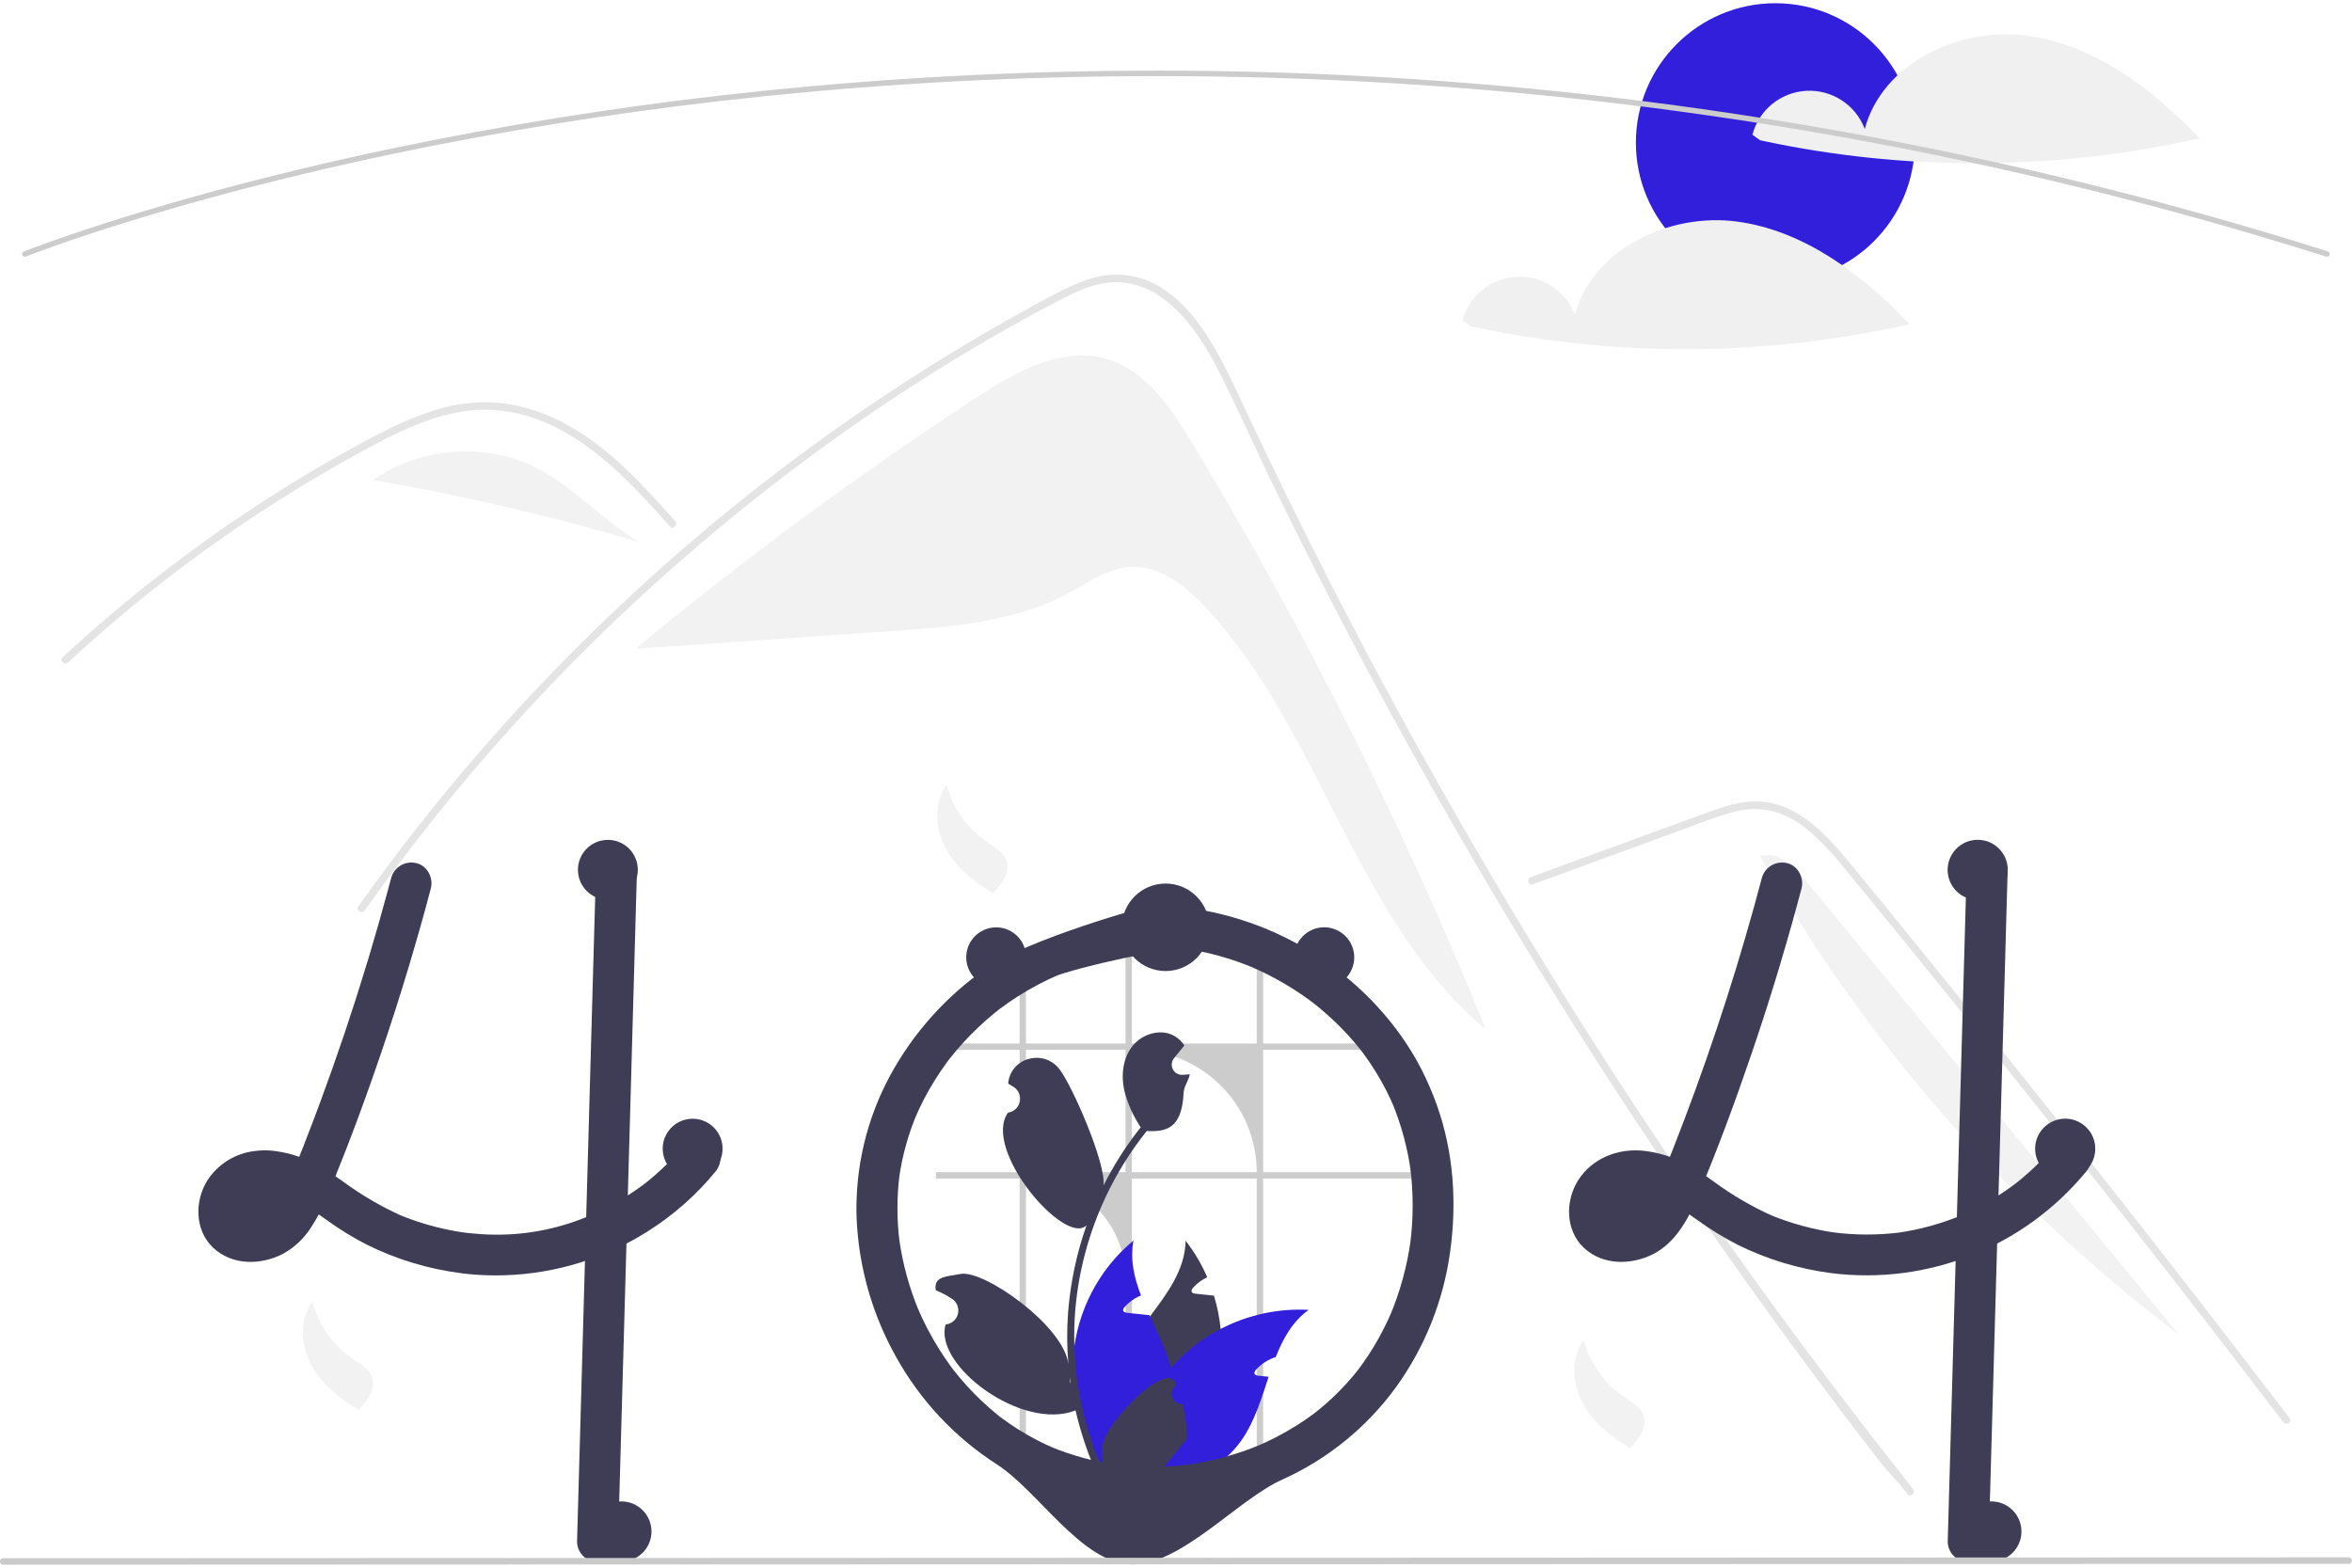
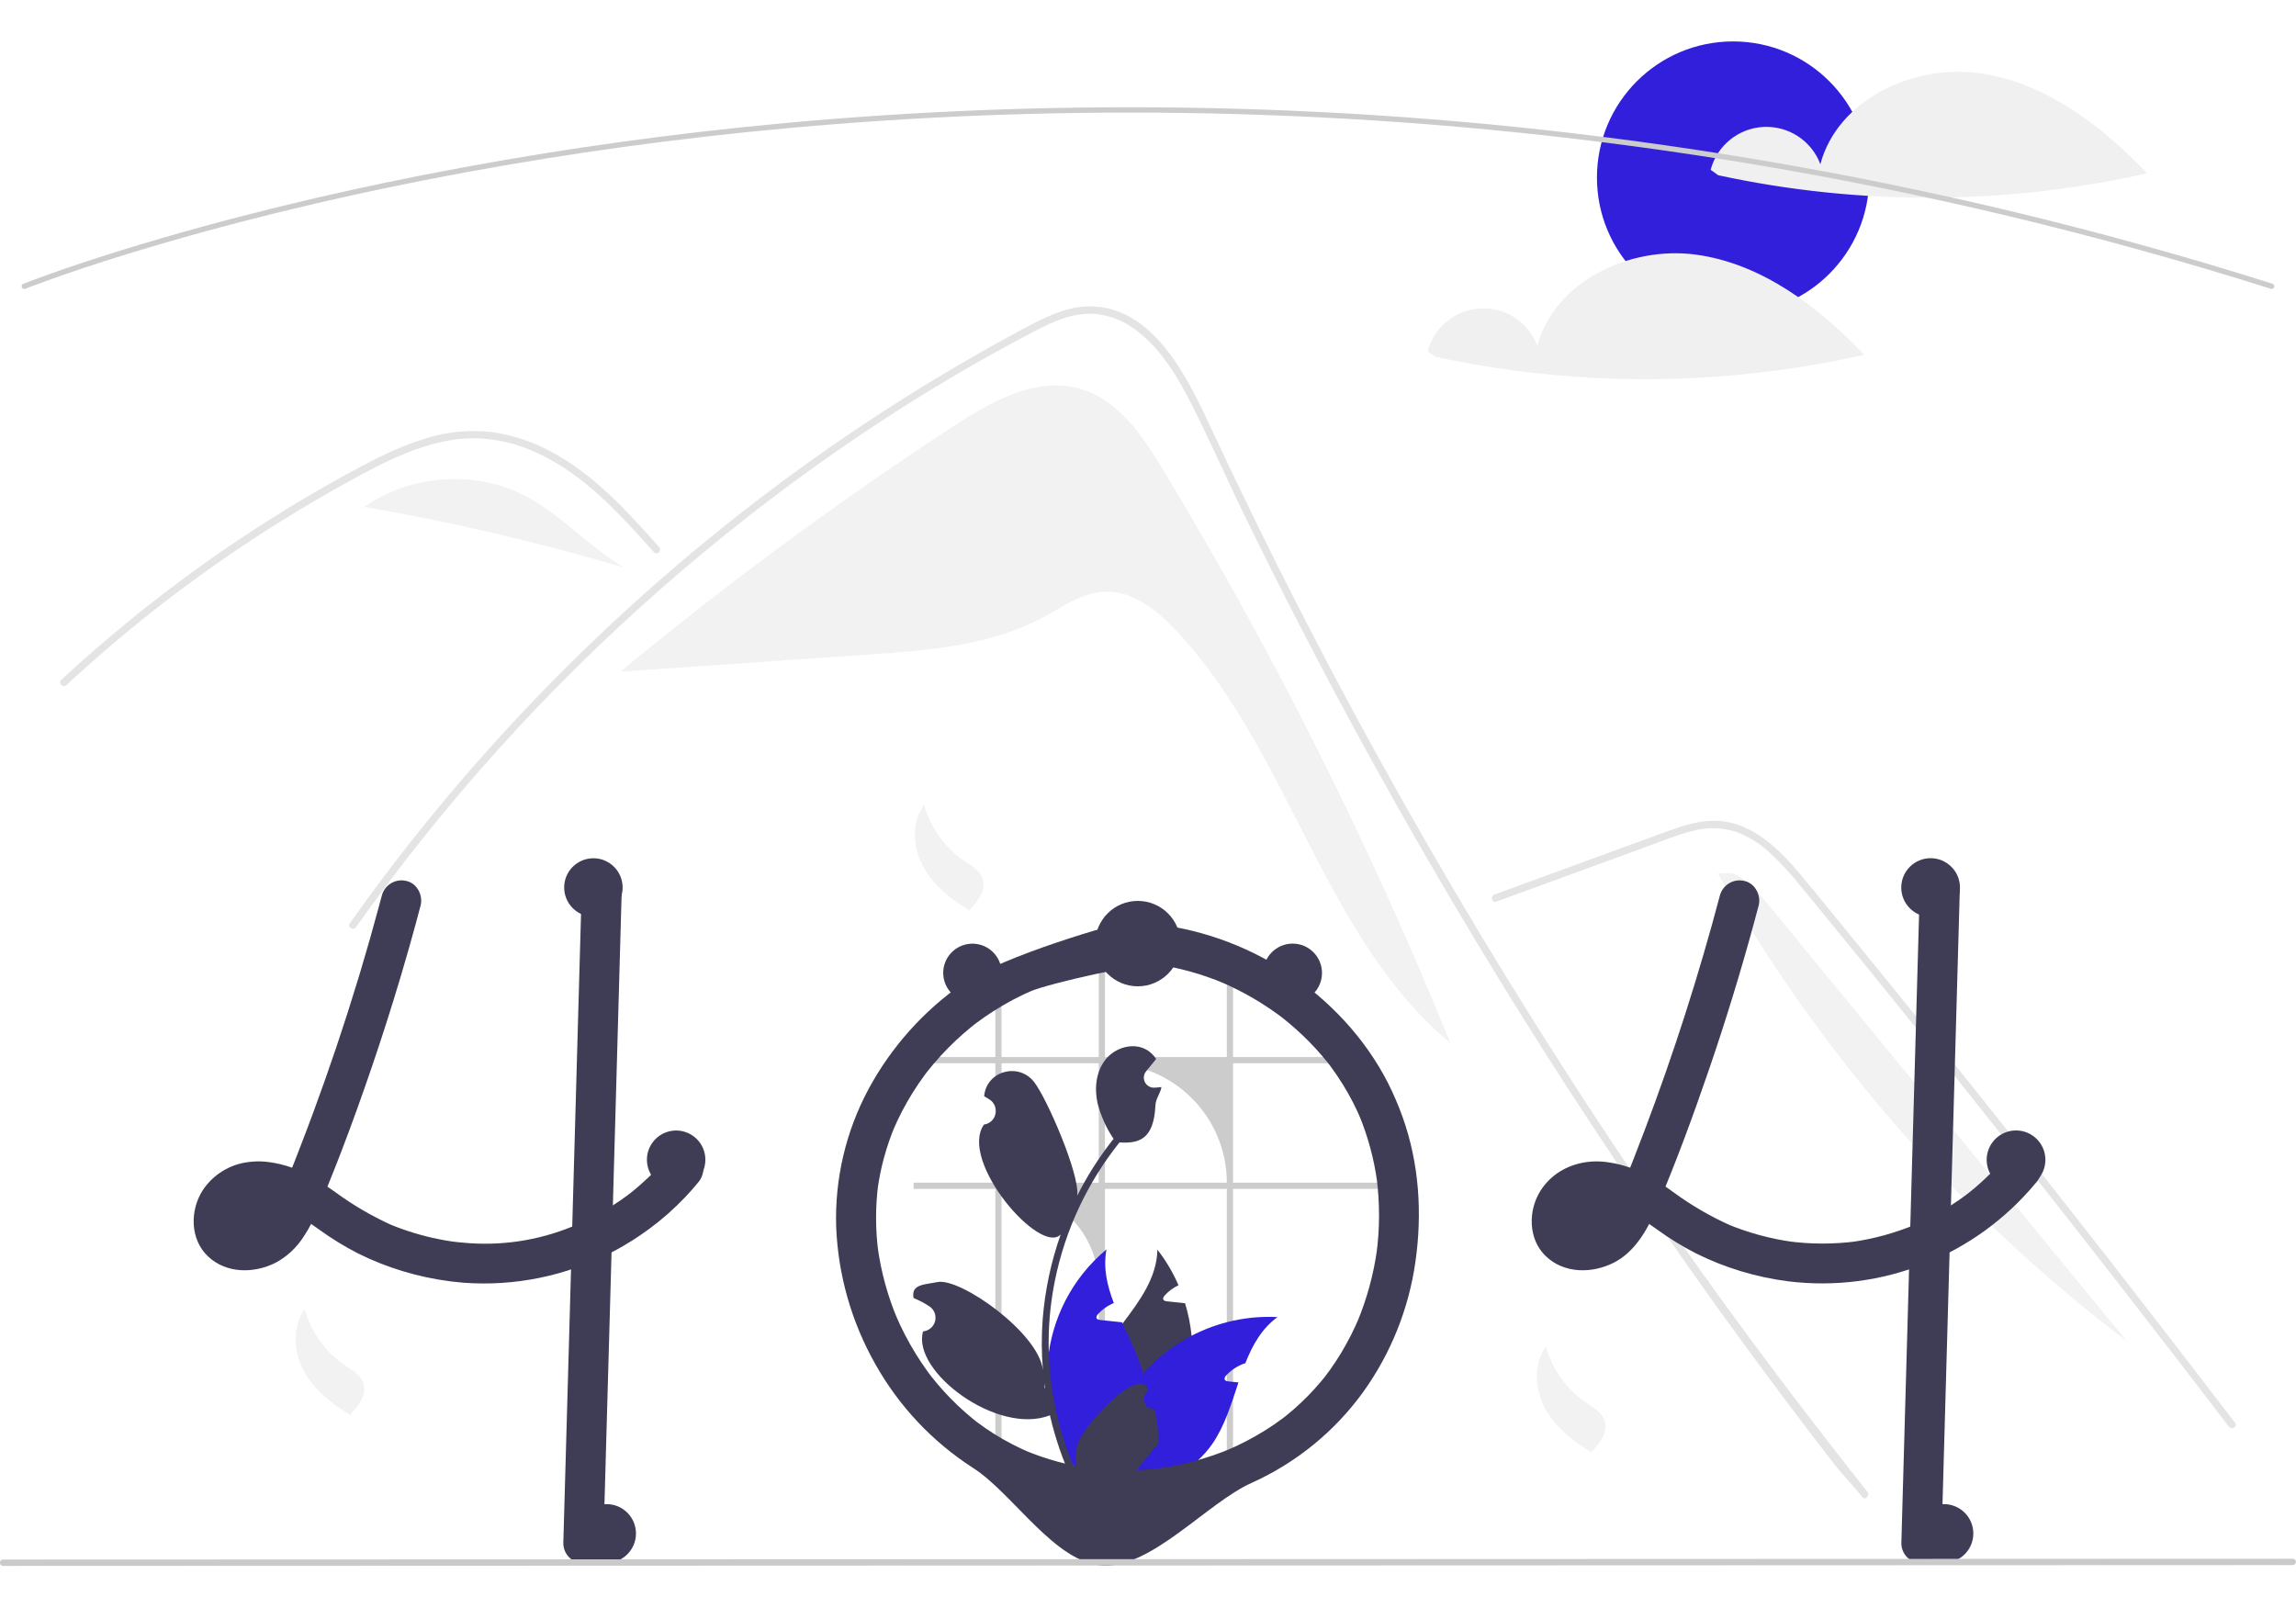
- <svg xmlns="http://www.w3.org/2000/svg" data-name="Layer 1" width="600.131" height="400.148" viewBox="0 0 860.131 571.148">
+ <svg xmlns="http://www.w3.org/2000/svg" data-name="Layer 1" width="500.131" height="350.148" viewBox="0 0 860.131 571.148">
  <path d="M605.67,324.953c-7.669-12.684-16.757-26.228-30.99-30.37-16.482-4.796-33.413,4.732-47.775,14.135a1392.157,1392.157,0,0,0-123.893,91.283l.043.492q46.226-3.188,92.451-6.376c22.265-1.535,45.296-3.283,64.972-13.816,7.467-3.997,14.745-9.336,23.206-9.708,10.512-.462,19.677,6.879,26.88,14.549,42.607,45.371,54.937,114.754,102.738,154.616A1516.995,1516.995,0,0,0,605.67,324.953Z" transform="translate(-169.9343 -164.426)" fill="#f2f2f2" />
  <path d="M867.571,709.781c-4.712-5.95-6.637-7.343-11.285-13.348q-56.764-73.416-106.708-151.792-33.924-53.23-64.483-108.504-14.549-26.278-28.3-52.969-10.67-20.695-20.865-41.638c-1.944-3.988-3.832-7.994-5.711-12.009-4.428-9.442-8.773-18.93-13.439-28.244-5.317-10.616-11.789-21.745-21.553-28.877a29.405,29.405,0,0,0-15.319-5.895c-7.948-.513-15.282,2.769-22.176,6.353-50.439,26.301-97.659,59.276-140.37,96.798A730.778,730.778,0,0,0,303.322,496.247c-1.008,1.439-3.392.064-2.374-1.384q6.009-8.498,12.257-16.813A734.817,734.817,0,0,1,500.805,303.064q18.248-11.826,37.183-22.542c6.362-3.603,12.752-7.16,19.251-10.497,6.371-3.273,13.137-6.215,20.416-6.325,24.77-.385,37.595,27.667,46.405,46.542q4.153,8.911,8.406,17.766,16.075,33.621,33.387,66.628,10.685,20.379,21.837,40.52,34.707,62.718,73.779,122.897c34.506,53.143,68.737,100.089,108.046,149.785C870.596,709.213,868.662,711.175,867.571,709.781Z" transform="translate(-169.9343 -164.426)" fill="#e4e4e4" />
  <path d="M414.916,355.804c-1.439-1.604-2.869-3.209-4.318-4.813-11.422-12.633-23.679-25.118-39.364-32.361a57.11,57.11,0,0,0-23.927-5.546c-8.562.028-16.932,2.273-24.843,5.418-3.74,1.494-7.398,3.19-11.001,4.996-4.116,2.072-8.159,4.281-12.183,6.509q-11.331,6.27-22.368,13.091-21.961,13.572-42.546,29.216-10.671,8.113-20.902,16.758-9.516,8.031-18.646,16.492c-1.302,1.201-3.245-.743-1.944-1.943,1.604-1.494,3.227-2.979,4.85-4.446q6.875-6.215,13.971-12.193,12.939-10.918,26.549-20.993,21.163-15.676,43.783-29.225,11.304-6.765,22.918-12.963c2.338-1.247,4.703-2.466,7.096-3.621a113.116,113.116,0,0,1,16.868-6.866,60.006,60.006,0,0,1,25.476-2.503,66.327,66.327,0,0,1,23.505,8.131c15.401,8.608,27.346,21.919,38.97,34.909C418.033,355.171,416.099,357.124,414.916,355.804Z" transform="translate(-169.9343 -164.426)" fill="#e4e4e4" />
  <path d="M730.477,486.711l36.905-13.498,18.323-6.702c5.968-2.183,11.921-4.667,18.09-6.23a28.539,28.539,0,0,1,16.374.209,37.738,37.738,0,0,1,12.771,7.917,103.64,103.64,0,0,1,10.475,11.186c3.989,4.794,7.92,9.639,11.868,14.467q24.441,29.891,48.563,60.041,24.121,30.15,47.92,60.556,23.857,30.48,47.385,61.216,2.882,3.765,5.76,7.534c1.06,1.388,3.449.02,2.375-1.388Q983.582,650.974,959.549,620.184q-24.092-30.864-48.516-61.466-24.424-30.601-49.179-60.937-6.167-7.558-12.354-15.099c-3.48-4.241-6.92-8.527-10.736-12.474-7.005-7.245-15.758-13.648-26.234-13.822-6.16-.102-12.121,1.852-17.844,3.923-6.17,2.232-12.325,4.506-18.486,6.759l-37.163,13.592-9.291,3.398c-1.649.603-.937,3.262.731,2.652Z" transform="translate(-169.9343 -164.426)" fill="#e4e4e4" />
  <path d="M366.377,334.526c-18.754-9.639-42.771-7.751-60.005,4.291a855.847,855.847,0,0,1,97.371,22.726C390.46,353.759,380.07,341.563,366.377,334.526Z" transform="translate(-169.9343 -164.426)" fill="#f2f2f2" />
  <path d="M306.188,338.784l-3.61,2.935c1.221-1.027,2.491-1.99,3.795-2.901C306.311,338.807,306.249,338.795,306.188,338.784Z" transform="translate(-169.9343 -164.426)" fill="#f2f2f2" />
  <path d="M831.549,486.846c-3.633-4.422-7.56-9.052-12.994-10.848l-5.073.2A575.436,575.436,0,0,0,966.749,651.418Q899.149,569.132,831.549,486.846Z" transform="translate(-169.9343 -164.426)" fill="#f2f2f2" />
  <path d="M516.084,450.367A37.481,37.481,0,0,0,531.015,471.325c2.82,1.92,6.157,3.762,7.122,7.035a8.379,8.379,0,0,1-.874,6.15,24.884,24.884,0,0,1-3.861,5.041l-.137.512c-6.998-4.147-13.656-9.393-17.522-16.551s-4.406-16.539.341-23.145" transform="translate(-169.9343 -164.426)" fill="#f2f2f2" />
  <path d="M749.084,653.367A37.481,37.481,0,0,0,764.015,674.325c2.82,1.92,6.157,3.762,7.122,7.035a8.379,8.379,0,0,1-.874,6.15,24.884,24.884,0,0,1-3.861,5.041l-.137.512c-6.998-4.147-13.656-9.393-17.522-16.551s-4.406-16.539.341-23.145" transform="translate(-169.9343 -164.426)" fill="#f2f2f2" />
  <path d="M284.084,639.367A37.481,37.481,0,0,0,299.015,660.325c2.82,1.92,6.157,3.762,7.122,7.035a8.379,8.379,0,0,1-.874,6.15,24.884,24.884,0,0,1-3.861,5.041l-.137.512c-6.998-4.147-13.656-9.393-17.522-16.551s-4.406-16.539.341-23.145" transform="translate(-169.9343 -164.426)" fill="#f2f2f2" />
  <circle cx="649.249" cy="51" r="51" fill="#321fdb" />
  <path d="M911.219,176.296c-24.717-3.341-52.935,10.019-59.341,34.124a21.597,21.597,0,0,0-41.094,2.109l2.83,2.027a372.275,372.275,0,0,0,160.659-.726C957.079,195.76,935.935,179.637,911.219,176.296Z" transform="translate(-169.9343 -164.426)" fill="#f0f0f0" />
  <path d="M805.219,244.296c-24.717-3.341-52.935,10.019-59.341,34.124a21.597,21.597,0,0,0-41.094,2.109l2.83,2.027a372.275,372.275,0,0,0,160.659-.726C851.079,263.76,829.935,247.637,805.219,244.296Z" transform="translate(-169.9343 -164.426)" fill="#f0f0f0" />
  <path d="M1020.946,257.154a.982.982,0,0,1-.302-.047C756.237,173.489,523.199,184.424,374.264,208.321c-20.269,3.251-40.591,7.006-60.404,11.161-5.058,1.06-10.306,2.195-15.597,3.378-6.319,1.407-12.554,2.856-18.532,4.306q-3.873.917-7.595,1.849c-3.758.928-7.572,1.895-11.66,2.957-4.568,1.178-9.209,2.413-13.797,3.672a.442.442,0,0,1-.051.015l0.0.001c-5.183,1.415-10.338,2.871-15.323,4.325-2.698.779-5.304,1.548-7.799,2.307-.279.077-.526.151-.776.228l-.536.163c-.311.095-.617.188-.924.275l-.02.006 0.0.001-.812.252c-.968.293-1.912.579-2.841.864-24.545,7.566-38.038,12.949-38.171,13.002a1,1,0,1,1-.744-1.856c.134-.053,13.693-5.463,38.328-13.058.932-.286,1.879-.572,2.85-.866l.754-.234c.026-.01.052-.018.078-.025.305-.087.61-.18.919-.273l.537-.163c.268-.081.531-.161.801-.235,2.479-.754,5.093-1.524,7.798-2.307,4.987-1.455,10.147-2.911,15.334-4.328.016-.006.033-.01.049-.015v-.001c4.604-1.263,9.263-2.503,13.845-3.685,4.094-1.063,7.915-2.032,11.68-2.962q3.738-.93,7.609-1.853c5.985-1.451,12.233-2.902,18.563-4.312,5.299-1.184,10.556-2.322,15.622-3.383,19.843-4.162,40.198-7.923,60.497-11.179C523.096,182.415,756.467,171.463,1021.246,255.201a1.0 1,0,0,1-.301,1.953Z" transform="translate(-169.9343 -164.426)" fill="#ccc" />
  <path d="M432.923,584.266a6.729,6.729,0,0,0-1.7-2.67,6.43,6.43,0,0,0-.92-.71c-2.61-1.74-6.51-2.13-8.99,0a5.81,5.81,0,0,0-.69.71q-1.11,1.365-2.28,2.67c-1.28,1.46-2.59,2.87-3.96,4.24-.39.38-.78.77-1.18,1.15-.23.23-.46.45-.69.67-.88.84-1.78,1.65-2.69,2.45-.48.43-.96.85-1.45,1.26-.73.61-1.46,1.22-2.2,1.81-.07.05-.14.1-.21.16-.02.01-.03.03-.05.04-.01,0-.02,0-.03.02a.179.179,0,0,0-.07.05c-.22.15-.37.25-.48.34.04-.02.08-.05.12-.07-.18.14-.37.28-.55.42-1.75,1.29-3.54,2.53-5.37,3.69a99.21,99.21,0,0,1-14.22,7.55c-.33.13-.67.27-1.01.4a85.97,85.97,0,0,1-40.85,6.02q-2.13-.165-4.26-.45c-1.64-.24-3.27-.53-4.89-.86a97.932,97.932,0,0,1-18.02-5.44,118.652,118.652,0,0,1-20.66-12.12c-1-.71-2.01-1.42-3.02-2.11,1.15-2.82,2.28-5.64,3.38-8.48.55-1.37,1.08-2.74,1.6-4.12,4.09-10.63,7.93-21.36,11.61-32.13q5.58-16.365,10.53-32.92.51-1.68.99-3.36,2.595-8.745,4.98-17.53c.15-.57.31-1.13.45-1.7q.69-2.52,1.35-5.04c1-3.79-1.26-8.32-5.24-9.23a7.634,7.634,0,0,0-9.22,5.24c-.43,1.62-.86,3.23-1.3,4.85q-3.165,11.745-6.66,23.41-.51,1.68-1.02,3.36-7.71,25.41-16.93,50.31-1.11,3.015-2.25,6.01c-.37.98-.74,1.96-1.12,2.94-.73,1.93-1.48,3.86-2.23,5.79-.43,1.13-.87,2.26-1.31,3.38-.29.71-.57,1.42-.85,2.12a41.809,41.809,0,0,0-8.81-2.12l-.48-.06a27.397,27.397,0,0,0-7.01.06,23.914,23.914,0,0,0-17.24,10.66c-4.77,7.51-4.71,18.25,1.98,24.63,6.89,6.57,17.32,6.52,25.43,2.41a28.351,28.351,0,0,0,10.52-9.86,50.569,50.569,0,0,0,2.74-4.65c.21.14.42.28.63.43.8.56,1.6,1.13,2.39,1.69a111.738,111.738,0,0,0,14.51,8.91,108.359,108.359,0,0,0,34.62,10.47c.27.03.53.07.8.1,1.33.17,2.67.3,4.01.41a103.782,103.782,0,0,0,55.58-11.36q2.175-1.125,4.31-2.36,3.315-1.92,6.48-4.08c1.15-.78,2.27-1.57,3.38-2.4a101.042,101.042,0,0,0,13.51-11.95q2.355-2.475,4.51-5.11a8.061,8.061,0,0,0,2.2-5.3A7.564,7.564,0,0,0,432.923,584.266Zm-165.59,23.82c.21-.15.42-.31.62-.47C267.893,607.766,267.603,607.936,267.333,608.086Zm3.21-3.23c-.23.26-.44.52-.67.78a23.366,23.366,0,0,1-2.25,2.2c-.11.1-.23.2-.35.29a.01.01,0,0,0-.01.01,3.804,3.804,0,0,0-.42.22q-.645.39-1.32.72a17.005,17.005,0,0,1-2.71.75,16.799,16.799,0,0,1-2.13.02h-.02a14.823,14.823,0,0,1-1.45-.4c-.24-.12-.47-.26-.7-.4-.09-.08-.17-.16-.22-.21a2.44,2.44,0,0,1-.27-.29.01.01,0,0,0-.01-.01c-.11-.2-.23-.4-.34-.6a.031.031,0,0,1-.01-.02c-.08-.25-.15-.51-.21-.77a12.511,12.511,0,0,1,.01-1.37,13.467,13.467,0,0,1,.54-1.88,11.068,11.068,0,0,1,.69-1.26c.02-.04.12-.2.23-.38.01-.01.01-.01.01-.02.15-.17.3-.35.46-.51.27-.3.56-.56.85-.83a18.022,18.022,0,0,1,1.75-1.01,19.481,19.481,0,0,1,2.93-.79,24.989,24.989,0,0,1,4.41.04,30.301,30.301,0,0,1,4.1,1.01,36.945,36.945,0,0,1-2.77,4.54C270.623,604.746,270.583,604.806,270.543,604.856Zm-11.12-3.29a2.18,2.18,0,0,1-.31.39A1.409,1.409,0,0,1,259.423,601.566Z" transform="translate(-169.9343 -164.426)" fill="#3f3d56" />
  <path d="M402.863,482.136q-.135,4.71-.27,9.42-.285,10.455-.59,20.92-.315,11.775-.66,23.54-.165,6.075-.34,12.15-.465,16.365-.92,32.72c-.03,1.13-.07,2.25-.1,3.38q-.225,8.115-.45,16.23-.255,8.805-.5,17.61-.18,6.6-.37,13.21-1.35,47.895-2.7,95.79a7.648,7.648,0,0,1-7.5,7.5,7.561,7.561,0,0,1-7.5-7.5q.75-26.94,1.52-53.88.675-24.36,1.37-48.72.225-8.025.45-16.06.345-12.09.68-24.18c.03-1.13.07-2.25.1-3.38.02-.99.05-1.97.08-2.96q.66-23.475,1.32-46.96.27-9.24.52-18.49.3-10.545.6-21.08c.09-3.09.17-6.17.26-9.26a7.648,7.648,0,0,1,7.5-7.5A7.561,7.561,0,0,1,402.863,482.136Z" transform="translate(-169.9343 -164.426)" fill="#3f3d56" />
  <path d="M814.291,484.217a893.238,893.238,0,0,1-28.161,87.941c-3.007,7.946-6.083,15.877-9.371,23.712l.756-1.792a54.583,54.583,0,0,1-5.59,10.612q-.229.321-.467.636,1.166-1.49.443-.589c-.254.301-.505.602-.768.895a23.664,23.664,0,0,1-2.249,2.203q-.301.258-.612.504l.938-.729c-.109.257-.873.597-1.111.743a18.254,18.254,0,0,1-2.405,1.219l1.792-.756a19.086,19.086,0,0,1-4.231,1.161l1.994-.268a17.021,17.021,0,0,1-4.298.046l1.994.268a14.002,14.002,0,0,1-3.405-.917l1.792.756a12.012,12.012,0,0,1-1.679-.896c-.271-.177-1.105-.809-.015.025,1.133.866.146.074-.088-.156-.194-.192-.37-.4-.56-.595-.882-.905.996,1.557.397.499a18.182,18.182,0,0,1-.878-1.637l.756,1.792a11.925,11.925,0,0,1-.728-2.651l.268,1.994a13.651,13.651,0,0,1-.003-3.405l-.268,1.994a15.964,15.964,0,0,1,.995-3.68l-.756,1.792a16.729,16.729,0,0,1,1.178-2.298,6.729,6.729,0,0,1,.729-1.071c.049.016-1.269,1.513-.569.757.183-.198.354-.406.539-.602.296-.314.614-.601.926-.898,1.045-.994-1.462.966-.257.179a19.049,19.049,0,0,1,2.749-1.499l-1.792.756a20.311,20.311,0,0,1,4.995-1.34l-1.994.268a25.628,25.628,0,0,1,6.461.076l-1.994-.268a33.211,33.211,0,0,1,7.892,2.22l-1.792-.756c5.39,2.314,10.163,5.749,14.928,9.118a111.95,111.95,0,0,0,14.506,8.906,108.388,108.388,0,0,0,34.622,10.474,103.933,103.933,0,0,0,92.586-36.752,8.078,8.078,0,0,0,2.197-5.303,7.632,7.632,0,0,0-2.197-5.303c-2.752-2.526-7.949-3.239-10.607,0a95.636,95.636,0,0,1-8.107,8.727q-2.017,1.914-4.142,3.71-1.214,1.026-2.461,2.011c-.393.311-1.619,1.138.263-.197-.431.306-.845.64-1.271.955a99.269,99.269,0,0,1-20.332,11.565l1.792-.756a96.836,96.836,0,0,1-24.171,6.622l1.994-.268a97.643,97.643,0,0,1-25.754-.038l1.994.268a99.8,99.8,0,0,1-24.857-6.77l1.792.756a116.025,116.025,0,0,1-21.736-12.591,86.877,86.877,0,0,0-11.113-6.994,42.824,42.824,0,0,0-14.438-4.389c-9.439-1.111-19.057,2.566-24.246,10.72-4.776,7.505-4.714,18.244,1.974,24.625,6.888,6.572,17.318,6.517,25.436,2.406,7.817-3.959,12.513-12.185,15.815-19.942,7.431-17.455,14.01-35.314,20.14-53.263q9.097-26.637,16.499-53.813.917-3.366,1.807-6.739c1.001-3.789-1.261-8.32-5.238-9.226a7.633,7.633,0,0,0-9.226,5.238Z" transform="translate(-169.9343 -164.426)" fill="#3f3d56" />
  <path d="M889.124,482.136l-2.7,95.793-2.685,95.294-1.518,53.884a7.565,7.565,0,0,0,7.5,7.5,7.649,7.649,0,0,0,7.5-7.5l2.7-95.793,2.685-95.294,1.518-53.884a7.565,7.565,0,0,0-7.5-7.5,7.649,7.649,0,0,0-7.5,7.5Z" transform="translate(-169.9343 -164.426)" fill="#3f3d56" />
  <path d="M629.526,700.361h2.329V594.319h54.329v-2.323H631.855V547.252H673.81q-.923-1.173-1.899-2.317H631.855V515.382c-.77-.328-1.547-.645-2.329-.944V544.935h-45.652V507.07c-.782.036-1.553.09-2.329.155v37.71h-36.42V516.684c-.782.346-1.553.711-2.317,1.093V544.935h-30.616v2.317h30.616v44.744h-30.616v2.323h30.616V700.361h2.317V594.319a36.413,36.413,0,0,1,36.42,36.42v69.622h2.329V594.319h45.652Zm-84.401-108.365V547.252h36.42v44.744Zm38.749,0V547.252h.914a44.741,44.741,0,0,1,44.738,44.744Z" transform="translate(-169.9343 -164.426)" opacity="0.2" />
  <path d="M615.303,668.566a63.059,63.059,0,0,1-20.05,33.7c-.74.64-1.48,1.26-2.25,1.87q-2.805.255-5.57.52c-1.53.14-3.04.29-4.54.43l-.27.03-.19-1.64-.76-6.64a37.623,37.623,0,0,1-3.3-32.44c2.64-7.12,7.42-13.41,12.12-19.65,6.49-8.62,12.8-17.14,13.03-27.65a60.544,60.544,0,0,1,7.9,13.33,16.432,16.432,0,0,0-5.12,3.77c-.41.45-.82,1.08-.54,1.62.24.46.84.57,1.36.63,1.25.13,2.51.26,3.76.39,1,.11,2,.21,3,.32a63.99,63.99,0,0,1,2.45,12.18A61.189,61.189,0,0,1,615.303,668.566Z" transform="translate(-169.9343 -164.426)" fill="#3f3d56" />
  <path d="M648.503,642.356c-5.9,4.29-9.35,10.46-12.03,17.26a16.628,16.628,0,0,0-7.17,4.58c-.41.45-.82,1.08-.54,1.62.24.46.84.57,1.36.63,1.25.13,2.51.26,3.76.39-2.68,8.04-5.14,16.36-9.88,23.15a36.989,36.989,0,0,1-12.03,10.91,38.492,38.492,0,0,1-4.02,1.99q-7.62.585-14.95,1.25-2.805.255-5.57.52c-1.53.14-3.04.29-4.54.43q-.015-.825,0-1.65a63.304,63.304,0,0,1,15.25-39.86c.45-.52.91-1.03,1.38-1.54a61.792,61.792,0,0,1,16.81-12.7A62.654,62.654,0,0,1,648.503,642.356Z" transform="translate(-169.9343 -164.426)" fill="#321fdb" />
  <path d="M589.163,699.526l-1.15,3.4-.58,1.73c-1.53.14-3.04.29-4.54.43l-.27.03c-1.66.17-3.31.34-4.96.51-.43-.5-.86-1.01-1.28-1.53a62.03,62.03,0,0,1,8.07-87.11c-1.32,6.91.22,13.53,2.75,20.1-.27.11-.53.22-.78.34a16.432,16.432,0,0,0-5.12,3.77c-.41.45-.82,1.08-.54,1.62.24.46.84.57,1.36.63,1.25.13,2.51.26,3.76.39,1,.11,2,.21,3,.32q.705.075,1.41.15c.07.15.13.29.2.44,2.85,6.18,5.92,12.39,7.65,18.83a43.666,43.666,0,0,1,1.02,4.91A37.604,37.604,0,0,1,589.163,699.526Z" transform="translate(-169.9343 -164.426)" fill="#321fdb" />
  <path d="M689.821,554.487c-8.609-16.792-21.946-30.921-37.632-41.304a114.237,114.237,0,0,0-52.563-18.38q-3.69-.335-7.399-.393c-2.921-.044-46.866,12.632-61.587,22.982a114.295,114.295,0,0,0-35.333,39.527,102.5,102.5,0,0,0-12.126,51.633,113.564,113.564,0,0,0,14.703,51.476,110.475,110.475,0,0,0,36.444,38.746C549.667,708.561,565.074,734.51,583.183,735.426c18.246.923,39.054-23.555,55.695-30.987a104.425,104.425,0,0,0,41.726-34.005,110.25,110.25,0,0,0,19.599-48.948c2.574-18.083,1.374-36.733-4.801-54.016a111.86,111.86,0,0,0-5.58-12.983c-1.78-3.505-6.996-4.796-10.261-2.691a7.68,7.68,0,0,0-2.691,10.261q1.568,3.088,2.915,6.278l-.756-1.792a101.151,101.151,0,0,1,6.876,25.538l-.268-1.994a109.229,109.229,0,0,1-.066,28.683l.268-1.994a109.734,109.734,0,0,1-7.555,27.674l.756-1.792a104.212,104.212,0,0,1-6.672,13.098q-1.923,3.186-4.081,6.222c-.632.888-1.283,1.761-1.939,2.631-.856,1.136,1.167-1.483.282-.369-.151.19-.3.38-.452.569q-.681.852-1.382,1.688a93.613,93.613,0,0,1-10.176,10.384q-1.366,1.192-2.778,2.331c-.469.378-.932.773-1.421,1.125.019-.013,1.58-1.199.656-.511-.29.216-.579.436-.87.652q-2.91,2.156-5.974,4.092a103.485,103.485,0,0,1-14.756,7.713l1.792-.756a109.215,109.215,0,0,1-27.597,7.552l1.994-.268a108.154,108.154,0,0,1-28.589.051l1.994.268a99.835,99.835,0,0,1-25.095-6.784l1.792.756a93.643,93.643,0,0,1-13.416-6.991q-3.174-2-6.184-4.247c-.286-.214-.57-.43-.855-.645-.915-.691.658.51.67.518a19.169,19.169,0,0,1-1.535-1.225q-1.454-1.184-2.861-2.422a101.989,101.989,0,0,1-10.493-10.709q-1.213-1.434-2.374-2.911c-.335-.426-.947-1.29.404.529-.178-.239-.362-.474-.542-.712q-.647-.858-1.276-1.728-2.203-3.048-4.188-6.246a109.29,109.29,0,0,1-7.805-15.108l.756,1.792a106.588,106.588,0,0,1-7.34-26.837l.268,1.994a97.866,97.866,0,0,1-.048-25.636l-.268,1.994A94.673,94.673,0,0,1,505.276,570.55l-.756,1.792a101.557,101.557,0,0,1,7.195-13.856q2.066-3.323,4.378-6.485.525-.718,1.062-1.428c.324-.428,1.215-1.493-.305.388.149-.184.293-.374.439-.56q1.269-1.608,2.6-3.165A107.402,107.402,0,0,1,530.772,536.215q1.474-1.292,2.995-2.529.691-.562,1.391-1.113c.187-.147.376-.291.562-.439-1.997,1.59-.555.433-.102.093q3.134-2.348,6.435-4.461a103.644,103.644,0,0,1,15.387-8.108l-1.792.756c7.76-3.258,42.141-10.949,48.394-10.11l-1.994-.268A106.225,106.225,0,0,1,628.768,517.419l-1.792-.756a110.313,110.313,0,0,1,12.6,6.329q3.043,1.784,5.967,3.763,1.384.937,2.738,1.915.677.489,1.346.989c.248.185.494.373.741.558,1.039.779-1.431-1.128-.342-.267a110.843,110.843,0,0,1,10.368,9.253q2.401,2.445,4.637,5.045,1.147,1.334,2.246,2.708c.364.455,1.605,2.101.084.085.372.493.747.982,1.114,1.479a97.977,97.977,0,0,1,8.392,13.538c1.793,3.498,6.987,4.802,10.261,2.691A7.677,7.677,0,0,0,689.821,554.487Z" transform="translate(-169.9343 -164.426)" fill="#3f3d56" />
  <path d="M602.431,676.882a3.78,3.78,0,0,1-2.739-6.551c.095-.379.164-.651.259-1.03q-.051-.124-.103-.247c-3.48-8.298-25.685,14.833-26.645,22.632a30.029,30.029,0,0,0,.527,10.328A120.392,120.392,0,0,1,562.778,652.01a116.202,116.202,0,0,1,.721-12.963q.597-5.293,1.657-10.511a121.787,121.787,0,0,1,24.151-51.616c6.874.384,12.898-.663,13.48-13.985.103-2.37,1.861-4.422,2.248-6.756-.656.086-1.323.14-1.979.183-.204.011-.42.021-.624.032l-.077.003a3.745,3.745,0,0,1-3.076-6.101q.425-.523.851-1.046c.43-.538.871-1.065,1.302-1.603a1.865,1.865,0,0,0,.14-.161c.495-.613.99-1.216,1.485-1.829a10.829,10.829,0,0,0-3.55-3.432c-4.959-2.905-11.801-.893-15.384,3.593-3.593,4.486-4.271,10.779-3.023,16.384a43.398,43.398,0,0,0,6.003,13.383c-.269.344-.549.678-.818,1.022a122.574,122.574,0,0,0-12.794,20.268c1.016-7.939-11.412-36.608-16.218-42.681-5.773-7.294-17.611-4.111-18.628,5.136q-.015.134-.029.268,1.071.604,2.096,1.282a5.127,5.127,0,0,1-2.067,9.33l-.105.016c-9.556,13.644,21.077,49.155,28.745,41.181a125.11,125.11,0,0,0-6.734,31.693,118.664,118.664,0,0,0,.086,19.16l-.032-.226C558.902,648.154,529.674,627.514,521.139,629.233c-4.917.99-9.76.765-9.013,5.725q.018.119.036.237a34.442,34.442,0,0,1,3.862,1.861q1.071.604,2.096,1.282a5.127,5.127,0,0,1-2.067,9.33l-.105.016c-.075.011-.14.022-.215.032-4.35,14.966,27.907,39.12,47.518,31.435h.011a125.075,125.075,0,0,0,8.402,24.528H601.679c.108-.334.204-.678.301-1.011a34.102,34.102,0,0,1-8.305-.495c2.227-2.733,4.454-5.487,6.681-8.219a1.861,1.861,0,0,0,.14-.161c1.13-1.398,2.27-2.786,3.399-4.185l.001-.002a49.952,49.952,0,0,0-1.464-12.725Zm-34.371-67.613.016-.021-.016.043Zm-6.648,59.932-.258-.581c.011-.42.011-.839,0-1.269,0-.118-.021-.237-.021-.355.097.742.183,1.485.29,2.227Z" transform="translate(-169.9343 -164.426)" fill="#3f3d56" />
  <circle cx="95.249" cy="439" r="11" fill="#3f3d56" />
  <circle cx="227.249" cy="559" r="11" fill="#3f3d56" />
  <circle cx="728.249" cy="559" r="11" fill="#3f3d56" />
  <circle cx="755.249" cy="419" r="11" fill="#3f3d56" />
  <circle cx="723.249" cy="317" r="11" fill="#3f3d56" />
  <path d="M434.183,583.426a10.949,10.949,0,1,1-.21-2.16A10.992,10.992,0,0,1,434.183,583.426Z" transform="translate(-169.9343 -164.426)" fill="#3f3d56" />
  <circle cx="484.249" cy="349" r="11" fill="#3f3d56" />
  <path d="M545.183,513.426a10.949,10.949,0,1,1-.21-2.16A10.992,10.992,0,0,1,545.183,513.426Z" transform="translate(-169.9343 -164.426)" fill="#3f3d56" />
  <path d="M403.183,481.426a10.949,10.949,0,1,1-.21-2.16A10.992,10.992,0,0,1,403.183,481.426Z" transform="translate(-169.9343 -164.426)" fill="#3f3d56" />
  <circle cx="599.249" cy="443" r="11" fill="#3f3d56" />
  <circle cx="426.249" cy="338" r="16" fill="#3f3d56" />
  <path d="M1028.875,735.267l-857.75.307a1.191,1.191,0,1,1,0-2.381l857.75-.307a1.191,1.191,0,0,1,0,2.381Z" transform="translate(-169.9343 -164.426)" fill="#cacaca" />
</svg>
